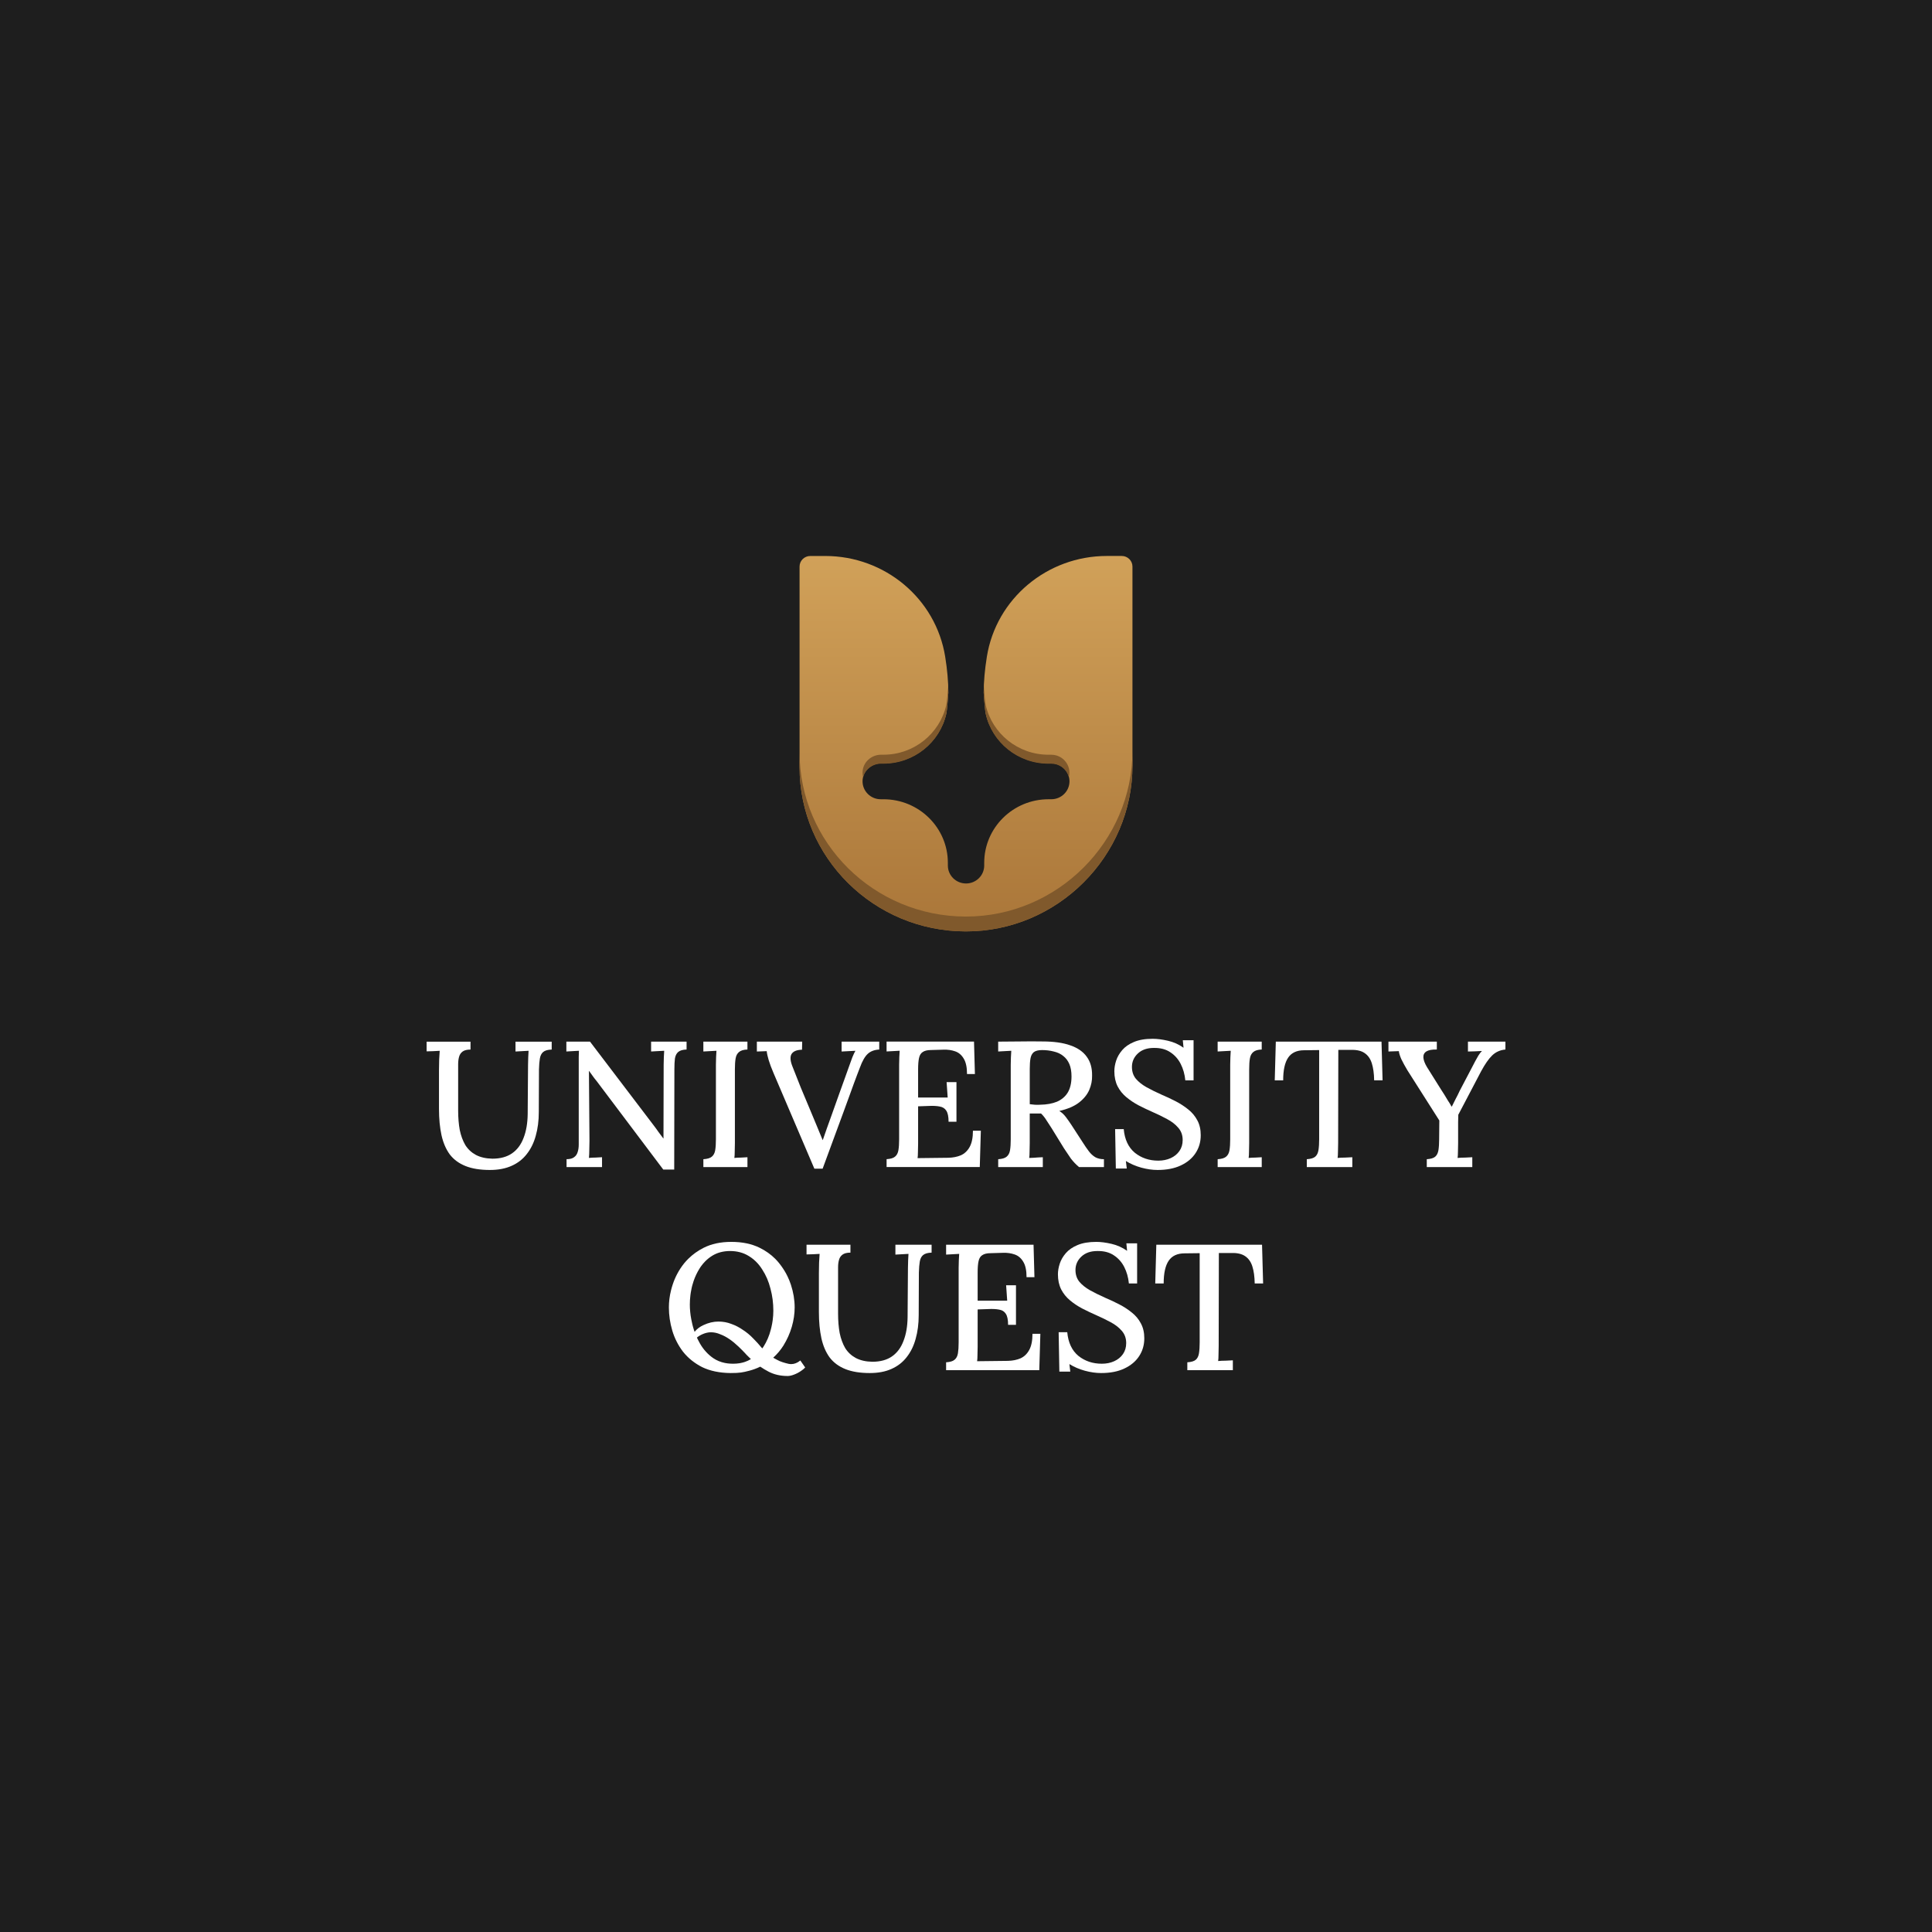
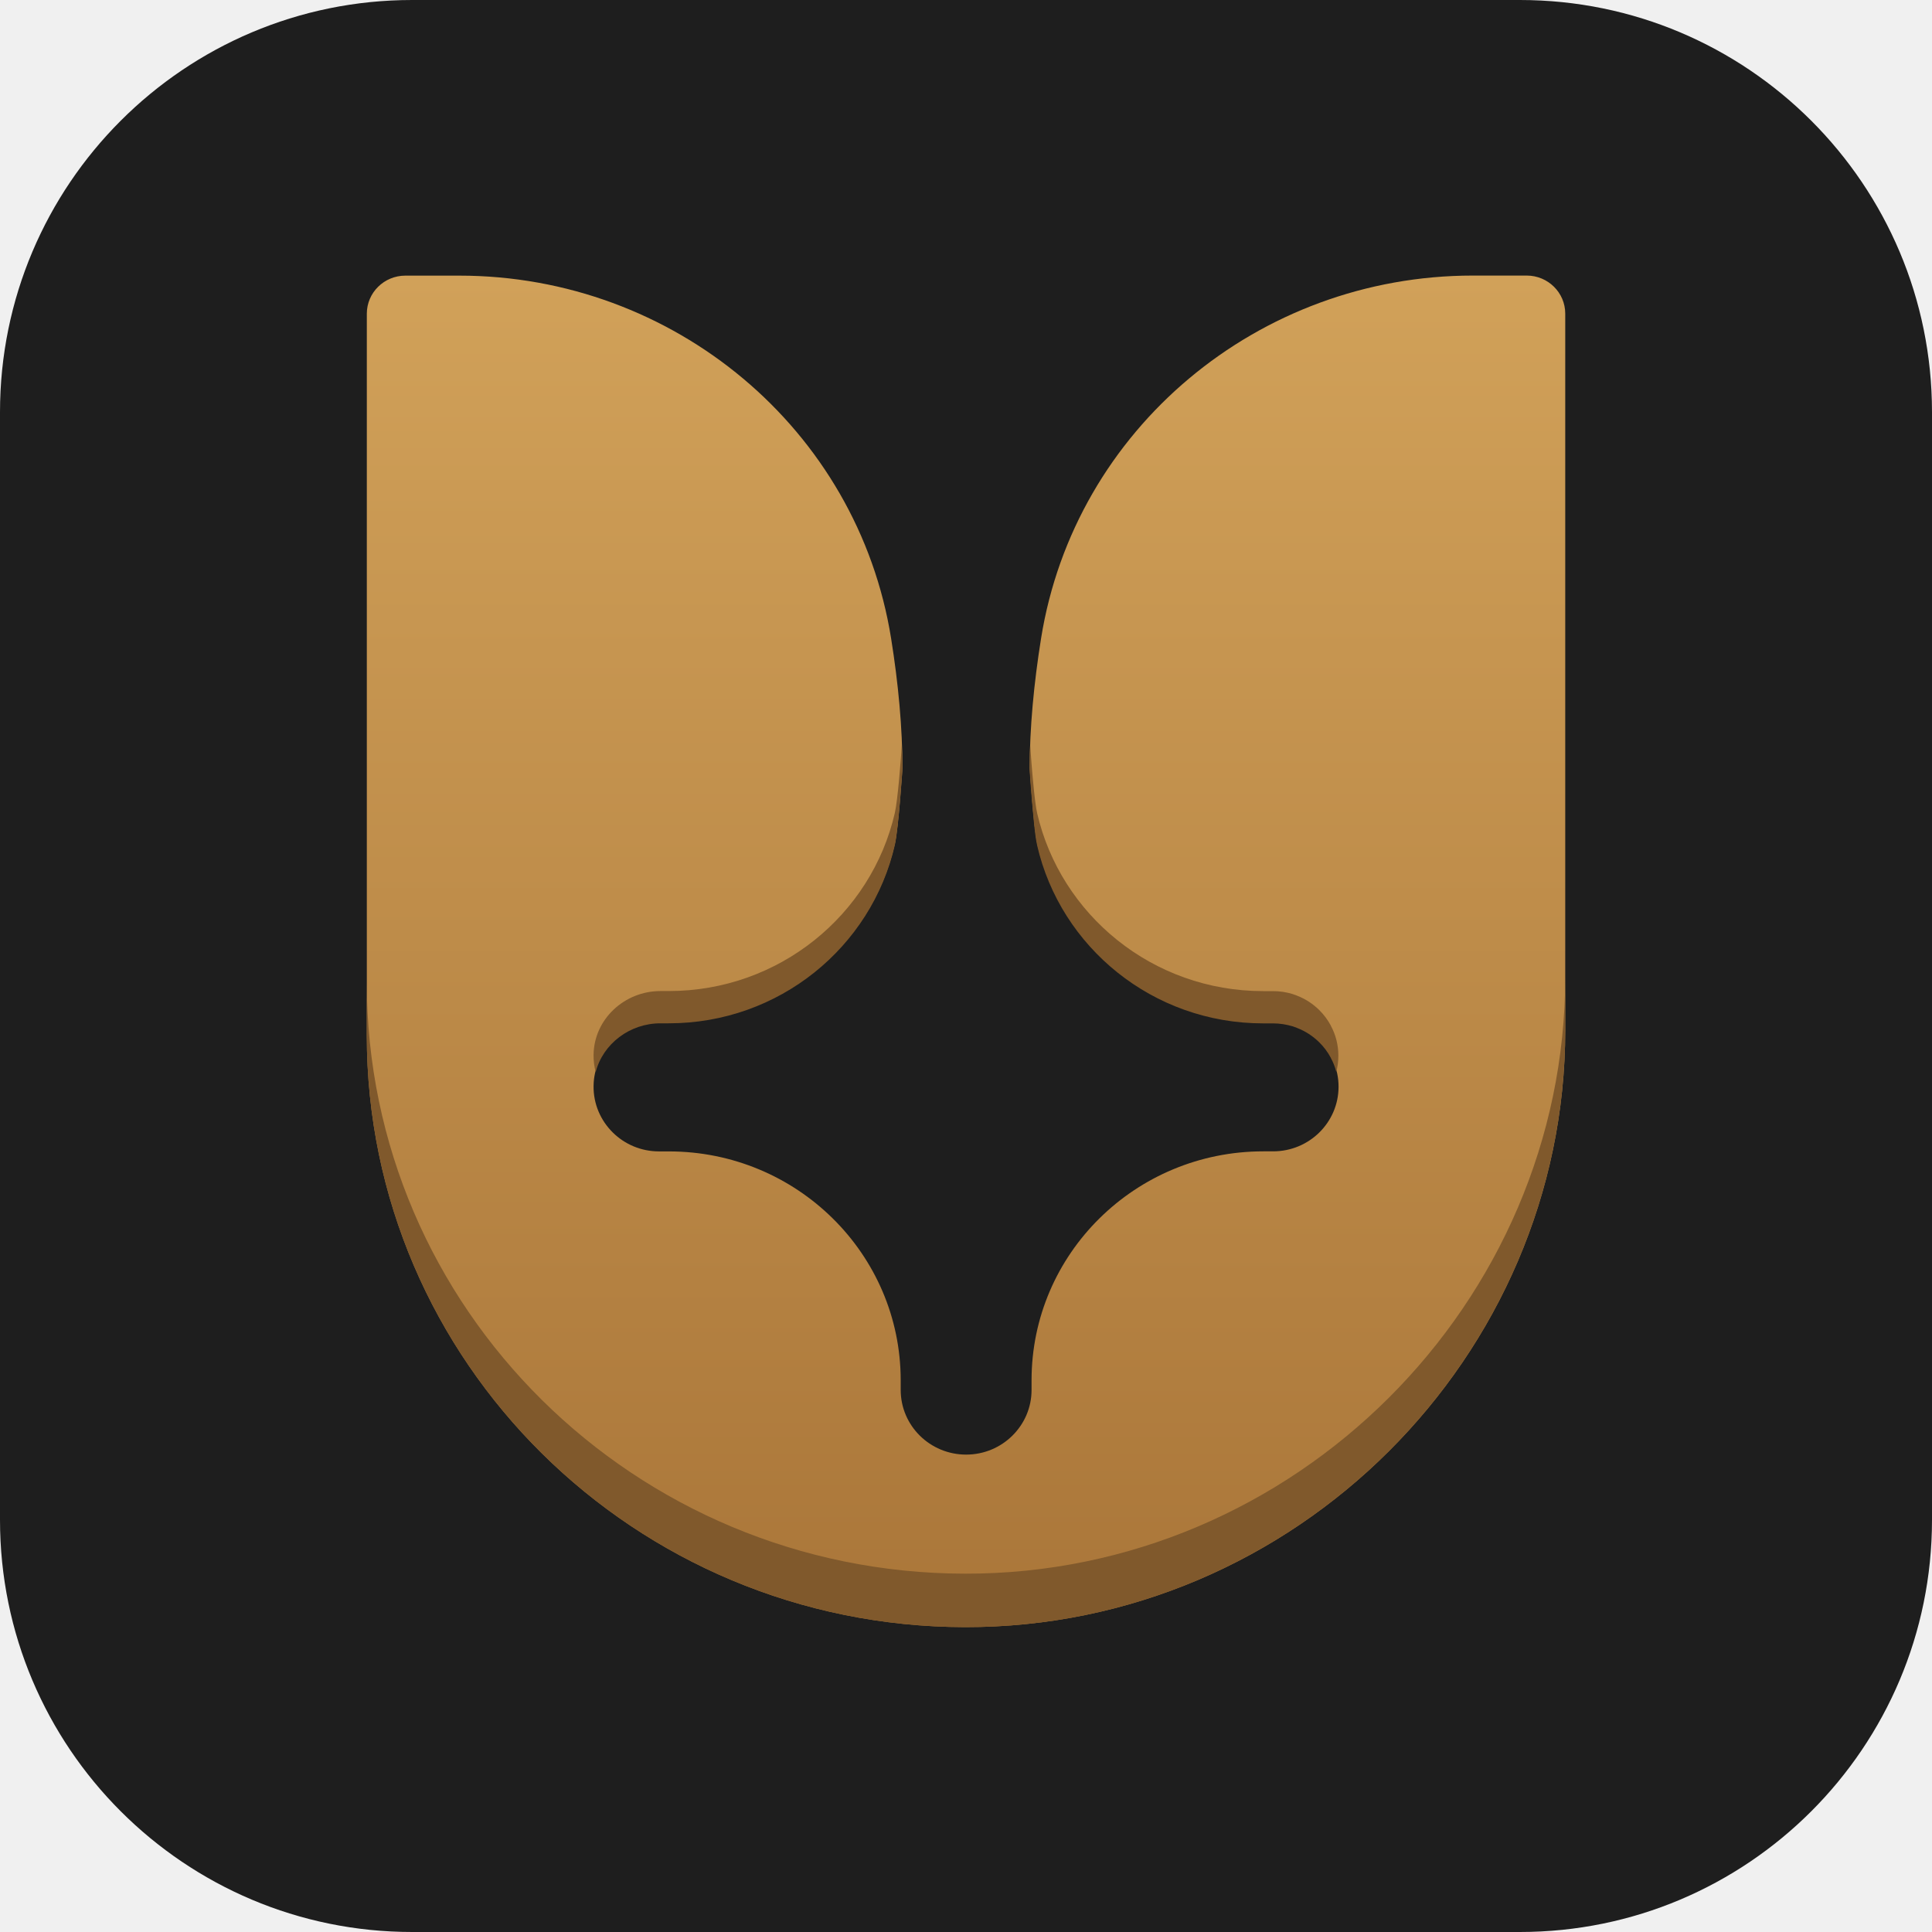
- <svg xmlns="http://www.w3.org/2000/svg" id="_Слой_1" data-name="Слой 1" viewBox="0 0 1080 1080">
+ <svg xmlns="http://www.w3.org/2000/svg" viewBox="390 268 300 300">
  <defs>
-     <style>
-       .cls-1 {
-         fill: #1e1e1e;
-       }
- 
-       .cls-1, .cls-2, .cls-3, .cls-4 {
-         stroke-width: 0px;
-       }
- 
-       .cls-2 {
-         fill: url(#_Безымянный_градиент_2);
-       }
- 
-       .cls-3 {
-         fill: #fff;
-       }
- 
-       .cls-4 {
-         fill: #80592c;
-       }
-     </style>
-     <linearGradient id="_Безымянный_градиент_2" data-name="Безымянный градиент 2" x1="540" y1="10074.7" x2="540" y2="9864.84" gradientTransform="translate(0 10385.51) scale(1 -1)" gradientUnits="userSpaceOnUse">
+     <linearGradient id="logoGold" x1="540" y1="10074.7" x2="540" y2="9864.84" gradientTransform="translate(0 10385.51) scale(1 -1)" gradientUnits="userSpaceOnUse">
      <stop offset="0" stop-color="#d1a159" />
      <stop offset="1" stop-color="#aa7639" />
    </linearGradient>
  </defs>
-   <rect class="cls-1" y="0" width="1080" height="1080" />
+   <rect x="390" y="268" width="300" height="300" rx="64" fill="#1e1e1e" />
  <g>
-     <g>
-       <path class="cls-2" d="M633.05,316.71v111.26c0,50.64-41.94,92.78-93.22,92.69-51.31-.09-92.87-41.2-92.87-91.9v-112.05c0-3.26,2.68-5.91,5.98-5.91h8.38c33.31,0,61.85,23.83,67.05,56.33,1.13,7.03,1.76,13.92,1.76,20.15,0,0-.6,9.24-1.18,11.77h0c-3.64,15.84-17.98,27.66-35.11,27.66h-1.29c-5.6,0-10.32,4.37-10.38,9.91-.04,2.82,1.11,5.38,2.98,7.23,1.84,1.82,4.38,2.94,7.19,2.94h1.52c19.88,0,36,15.92,36,35.55v1.49c0,5.55,4.55,10.04,10.16,10.04,2.8,0,5.34-1.12,7.18-2.94,1.84-1.82,2.98-4.32,2.98-7.1v-1.5c0-19.63,16.11-35.55,35.99-35.55h1.52c5.61,0,10.16-4.49,10.16-10.04,0-2.77-1.13-5.28-2.98-7.09-1.84-1.81-4.38-2.94-7.18-2.94h-1.52c-17.13,0-31.47-11.82-35.1-27.66h0c-.59-2.55-1.18-11.78-1.18-11.78,0-6.22.64-13.11,1.77-20.16,5.21-32.49,33.74-56.32,67.05-56.32h8.36c3.3,0,5.98,2.65,5.98,5.91Z" />
-       <path class="cls-4" d="M482.5,434.47c-.23-.85-.34-1.75-.33-2.68.07-5.53,4.79-9.9,10.38-9.9h1.29c17.13,0,31.47-11.82,35.11-27.66h0c.45-1.98.91-7.95,1.09-10.56.07,1.29.09,2.56.09,3.79,0,0-.6,9.23-1.18,11.77h0c-3.64,15.84-17.97,27.67-35.11,27.67h-1.29c-4.77,0-8.92,3.19-10.05,7.56Z" />
-       <path class="cls-4" d="M550.47,394.89c-.35-3.45-.6-7.43-.6-7.43,0-1.23.02-2.5.09-3.79.1,1.45.28,3.94.51,6.21l.05.55c.16,1.58.34,3,.52,3.79v.02c3.64,15.83,17.96,27.66,35.1,27.66h1.53c1.06,0,2.08.16,3.03.45.13.04.24.09.33.12.13.03.25.08.38.14,1.3.5,2.47,1.27,3.44,2.23.72.71,1.32,1.52,1.8,2.41v.02c.75,1.39,1.17,2.97,1.17,4.65,0,.87-.11,1.72-.32,2.52-.2-.76-.48-1.49-.85-2.16v-.02c-.48-.9-1.08-1.7-1.8-2.41-.97-.96-2.14-1.73-3.44-2.23-.13-.07-.25-.11-.38-.14-.09-.03-.2-.08-.33-.12-.95-.28-1.97-.45-3.03-.45h-1.53c-17.13,0-31.46-11.82-35.1-27.66v-.02c-.19-.79-.36-2.21-.52-3.79l-.05-.55Z" />
-       <path class="cls-4" d="M633.05,419.67v8.3c0,50.63-41.95,92.78-93.22,92.69-51.31-.09-92.88-41.2-92.88-91.9v-8.3c0,50.7,41.57,91.81,92.88,91.9,51.27.09,93.22-42.06,93.22-92.69Z" />
-     </g>
-     <g>
-       <path class="cls-3" d="M417.83,646.9c-1,.07-2.2.13-3.61.2-1.34,0-2.57.07-3.71.2.13-.87.2-2,.2-3.41.07-1.47.1-3.11.1-4.91v-41.17c0-2.54.13-4.57.4-6.11.27-1.6.9-2.8,1.9-3.61,1-.87,2.57-1.34,4.71-1.4v-4.41h-24.64v5.51c1.07-.07,2.27-.13,3.61-.2,1.34-.07,2.57-.13,3.71-.2-.07,1-.13,2.2-.2,3.61-.07,1.34-.1,2.74-.1,4.21v41.67c0,2.47-.13,4.51-.4,6.11-.27,1.6-.9,2.8-1.9,3.61-.94.8-2.5,1.27-4.71,1.4v4.41h24.64v-5.51Z" />
-       <path class="cls-3" d="M428.6,587.6c.13,1.34.5,3,1.1,5.01.6,2,1.5,4.41,2.7,7.21l22.84,53.49h4.61c2.6-7.01,4.84-13.09,6.71-18.23,1.94-5.14,3.57-9.58,4.91-13.32,1.4-3.81,2.57-7.01,3.51-9.62.93-2.6,1.74-4.81,2.4-6.61.73-1.87,1.34-3.47,1.8-4.81.53-1.4,1.04-2.7,1.5-3.91,1.34-3.67,2.8-6.24,4.41-7.71,1.6-1.47,3.74-2.27,6.41-2.4v-4.41h-21.04v5.51c1.14-.07,2.4-.13,3.81-.2,1.4-.07,2.7-.13,3.91-.2-.53.93-1.1,2.14-1.7,3.61-.53,1.4-1.07,2.87-1.6,4.41-.74,2.07-1.57,4.41-2.51,7.01-.93,2.6-2,5.58-3.21,8.91-1.2,3.34-2.6,7.28-4.21,11.82-1,2.74-1.9,5.24-2.7,7.51-.8,2.2-1.57,4.41-2.3,6.61h-.1c-.93-2.34-2.04-5.01-3.3-8.01-1.27-3.01-2.6-6.21-4.01-9.62-1.74-4.07-3.37-7.98-4.91-11.72-1.47-3.74-2.97-7.55-4.51-11.42-1.33-3.21-1.57-5.61-.7-7.21.94-1.6,2.91-2.44,5.91-2.5l.1-4.51h-25.34v5.51c.87-.07,1.77-.1,2.7-.1s1.87-.03,2.8-.1Z" />
-       <path class="cls-3" d="M331.42,601.62c.67.93,1.37,1.84,2.1,2.7l37.26,49.48h6.11l.1-55.99c0-2.54.1-4.57.3-6.11.27-1.6.87-2.8,1.8-3.61,1-.87,2.57-1.34,4.71-1.4v-4.41h-19.83v5.51c1-.07,2.17-.13,3.51-.2,1.34-.07,2.6-.13,3.81-.2-.07,1-.13,2.2-.2,3.61-.07,1.34-.1,2.74-.1,4.21l-.1,41.17h-.1c-.87-1.14-1.77-2.34-2.7-3.61-.87-1.27-1.87-2.64-3.01-4.11l-35.26-46.38h-13.22v5.51c1-.07,2.14-.13,3.41-.2,1.34-.07,2.54-.13,3.61-.2-.07,1-.1,2.17-.1,3.51v48.88c0,1.6-.2,3.01-.6,4.21-.33,1.2-1,2.17-2,2.9-.94.73-2.34,1.1-4.21,1.1v4.41h19.83v-5.51c-1,.07-2.2.13-3.61.2-1.34,0-2.57.07-3.71.2.13-1.4.2-2.94.2-4.61.07-1.67.1-3.34.1-5.01l-.3-38.97h.1c.73,1,1.44,1.97,2.1,2.9Z" />
-       <path class="cls-3" d="M705.32,646.9c-1,.07-2.2.13-3.61.2-1.34,0-2.57.07-3.71.2.13-.87.2-2,.2-3.41.07-1.47.1-3.11.1-4.91v-41.17c0-2.54.13-4.57.4-6.11.27-1.6.9-2.8,1.9-3.61,1-.87,2.57-1.34,4.71-1.4v-4.41h-24.64v5.51c1.07-.07,2.27-.13,3.61-.2,1.34-.07,2.57-.13,3.71-.2-.07,1-.13,2.2-.2,3.61-.07,1.34-.1,2.74-.1,4.21v41.67c0,2.47-.13,4.51-.4,6.11s-.9,2.8-1.9,3.61c-.93.8-2.5,1.27-4.71,1.4v4.41h24.64v-5.51Z" />
-       <path class="cls-3" d="M598.68,647.7c1.27,1.67,2.77,3.24,4.51,4.71h13.92v-4.41c-1.87,0-3.47-.37-4.81-1.1-1.34-.8-2.54-1.9-3.61-3.31-1.07-1.4-2.24-3.11-3.51-5.11l-6.11-9.42c-1.14-1.74-2.24-3.31-3.31-4.71-1.07-1.4-2.27-2.5-3.61-3.31,4.67-1.07,8.35-2.64,11.02-4.71,2.67-2.07,4.57-4.41,5.71-7.01,1.14-2.67,1.67-5.34,1.6-8.01.07-4.27-.93-7.81-3.01-10.62-2-2.8-5.04-4.91-9.11-6.31-4.07-1.47-9.25-2.2-15.53-2.2-4.21-.07-8.38-.07-12.52,0-4.14,0-8.25.03-12.32.1v5.51c1.07-.07,2.27-.13,3.61-.2,1.34-.07,2.57-.13,3.71-.2-.07,1-.13,2.2-.2,3.61-.07,1.34-.1,2.74-.1,4.21v41.67c0,2.47-.13,4.51-.4,6.11-.27,1.6-.9,2.8-1.9,3.61-.93.8-2.5,1.27-4.71,1.4v4.41h24.94v-5.51c-.67,0-1.47.03-2.4.1-.87.07-1.77.13-2.71.2-.87,0-1.7.03-2.5.1.13-.87.2-2,.2-3.41.07-1.47.1-3.11.1-4.91v-16.53h6.31c1.14,1.07,2.17,2.37,3.11,3.91,1,1.54,1.94,2.97,2.8,4.31l6.91,11.22c1.4,2.14,2.7,4.07,3.91,5.81ZM581.45,617.55c-1.07.07-2.07.07-3.01,0-.87-.13-1.8-.23-2.8-.3v-19.63c0-2.4.13-4.37.4-5.91.27-1.54.87-2.7,1.8-3.51,1-.8,2.57-1.2,4.71-1.2,2.34,0,4.51.27,6.51.8,2.07.47,3.84,1.3,5.31,2.5,1.47,1.14,2.6,2.64,3.41,4.51.8,1.87,1.2,4.17,1.2,6.91,0,3.67-.7,6.68-2.1,9.02-1.4,2.27-3.4,3.97-6.01,5.11-2.6,1.07-5.74,1.64-9.42,1.7Z" />
-       <path class="cls-3" d="M288.16,587.8c1.07-.07,2.27-.13,3.61-.2,1.34-.07,2.57-.13,3.71-.2-.07,1-.13,2.2-.2,3.61-.07,1.34-.1,2.74-.1,4.21l-.2,27.55c-.07,5.14-.83,9.58-2.3,13.32-1.4,3.74-3.54,6.61-6.41,8.61-2.87,2-6.54,3.01-11.02,3.01-3.61-.07-6.68-.77-9.22-2.1-2.47-1.34-4.44-3.17-5.91-5.51-1.4-2.4-2.44-5.21-3.11-8.41-.6-3.27-.9-6.88-.9-10.82v-25.94c0-1.54.17-2.9.5-4.11.33-1.27,1-2.27,2-3.01,1-.73,2.47-1.1,4.41-1.1v-4.41h-24.54v5.41c1.07-.07,2.27-.1,3.61-.1,1.34-.07,2.57-.13,3.71-.2-.07,1.14-.17,2.77-.3,4.91-.07,2.14-.1,4.11-.1,5.91v21.64c0,5.54.47,10.45,1.4,14.72.94,4.21,2.47,7.78,4.61,10.72,2.2,2.87,5.14,5.04,8.82,6.51,3.67,1.47,8.21,2.2,13.62,2.2,4.67,0,8.71-.77,12.12-2.3,3.47-1.54,6.31-3.74,8.51-6.61,2.27-2.87,3.94-6.28,5.01-10.22,1.14-4.01,1.7-8.41,1.7-13.22l.1-23.84c.07-2.54.23-4.57.5-6.11.27-1.6.87-2.8,1.8-3.61,1-.87,2.6-1.34,4.81-1.4v-4.41h-20.23v5.51Z" />
-       <path class="cls-3" d="M629.68,613.34c2.07,1.74,4.37,3.27,6.91,4.61,2.61,1.34,5.28,2.6,8.01,3.81,2.74,1.2,5.34,2.47,7.81,3.81,2.54,1.34,4.61,2.94,6.21,4.81,1.67,1.87,2.5,4.17,2.5,6.91,0,2.34-.6,4.37-1.8,6.11-1.2,1.74-2.84,3.07-4.91,4.01-2.07.93-4.37,1.4-6.91,1.4-5.08,0-9.45-1.47-13.12-4.41-3.61-3.01-5.68-7.41-6.21-13.22h-4.81l.4,22.04h6.11l-.5-4.21c2.6,1.6,5.48,2.84,8.61,3.71,3.21.87,6.24,1.3,9.11,1.3,5.08,0,9.38-.84,12.92-2.5,3.61-1.67,6.38-3.97,8.31-6.91,1.94-2.94,2.9-6.28,2.9-10.02,0-3.21-.63-5.98-1.9-8.31-1.27-2.4-2.97-4.44-5.11-6.11-2.14-1.74-4.51-3.27-7.11-4.61-2.61-1.34-5.18-2.54-7.71-3.61-3.14-1.4-5.98-2.8-8.52-4.21-2.47-1.4-4.44-2.97-5.91-4.71-1.47-1.8-2.2-4.01-2.2-6.61,0-2.94,1.1-5.44,3.3-7.51,2.2-2.07,5.18-3.11,8.91-3.11,3.67-.07,6.74.73,9.22,2.4,2.47,1.6,4.41,3.77,5.81,6.51,1.4,2.74,2.27,5.81,2.6,9.22h4.61v-22.44h-6.01l.4,4.21c-2.6-1.87-5.51-3.17-8.71-3.91-3.14-.73-5.98-1.1-8.52-1.1-4.21,0-7.71.6-10.52,1.8-2.74,1.14-4.91,2.64-6.51,4.51-1.6,1.87-2.74,3.84-3.41,5.91-.67,2.07-1,4.04-1,5.91,0,3.21.6,6.01,1.8,8.41,1.2,2.34,2.84,4.37,4.91,6.11Z" />
-       <path class="cls-3" d="M820.59,582.29v5.51c1.14-.07,2.4-.1,3.81-.1,1.47-.07,2.8-.13,4.01-.2-.67.67-1.34,1.54-2,2.6-.6,1-1.17,2-1.7,3.01-.53,1-.97,1.84-1.3,2.5l-7.41,14.12c-.8,1.74-1.6,3.34-2.4,4.81-.73,1.4-1.4,2.74-2,4.01h-.2c-.6-1.14-1.27-2.24-2-3.31-.67-1.14-1.34-2.24-2-3.31-.67-1.07-1.27-2-1.8-2.8l-7.91-12.62c-1.2-2-1.87-3.74-2-5.21-.13-1.54.4-2.7,1.6-3.51,1.27-.8,3.24-1.17,5.91-1.1v-4.41h-27.05v5.51c.93-.07,1.87-.1,2.8-.1s1.94-.03,3.01-.1c.13,1.2.6,2.7,1.4,4.51.87,1.8,2,3.87,3.4,6.21l17.83,28.05-.1,10.52c0,2.4-.13,4.44-.4,6.11-.27,1.6-.87,2.8-1.8,3.61-.93.8-2.51,1.27-4.71,1.4v4.41h25.44v-5.51c-1.14.07-2.47.13-4.01.2-1.47,0-2.87.07-4.21.2.13-.87.2-2,.2-3.41.07-1.47.1-3.11.1-4.91v-11.72c.07-1.67.1-3.04.1-4.11,2-3.87,4.07-7.81,6.21-11.82,2.14-4.07,4.31-8.21,6.51-12.42,2.2-4.07,4.27-7.05,6.21-8.91,2-1.94,4.47-3.04,7.41-3.31v-4.41h-20.94Z" />
-       <path class="cls-3" d="M713.19,582.29l-.6,21.64h4.71c0-5.74.93-9.98,2.8-12.72,1.87-2.74,4.84-4.11,8.91-4.11l8.41-.1v49.88c0,2.4-.13,4.44-.4,6.11-.27,1.6-.87,2.8-1.8,3.61-.93.8-2.5,1.27-4.71,1.4v4.41h25.44v-5.51c-1.2.07-2.57.13-4.11.2-1.47,0-2.84.07-4.11.2.13-.87.2-2,.2-3.41.07-1.47.1-3.11.1-4.91l.1-52.09h7.21c3.21-.07,5.71.53,7.51,1.8,1.87,1.27,3.21,3.17,4.01,5.71.8,2.54,1.24,5.71,1.3,9.52h4.71l-.6-21.64h-59.1Z" />
-       <path class="cls-3" d="M548.29,632.07h-4.41c0,3.81-.6,6.81-1.8,9.02-1.2,2.2-2.84,3.77-4.91,4.71-2.07.87-4.41,1.34-7.01,1.4l-17.23.2c.13-.87.2-1.97.2-3.31.07-1.4.1-3.01.1-4.81v-20.84l5.81-.2c2.47-.13,4.54-.03,6.21.3,1.67.27,2.91,1.04,3.71,2.3.87,1.27,1.3,3.34,1.3,6.21h4.41v-22.14h-5.51l.6,8.61h-16.53v-15.73c0-2.67.17-4.77.5-6.31.33-1.6,1.03-2.74,2.1-3.41,1.07-.73,2.64-1.1,4.71-1.1l7.01-.2c2.27-.07,4.37.23,6.31.9,2,.67,3.61,2,4.81,4.01,1.27,2,1.9,4.91,1.9,8.71h4.41l-.5-18.13h-48.88v5.51c1.07-.07,2.27-.13,3.61-.2,1.34-.07,2.57-.13,3.71-.2-.07,1-.13,2.2-.2,3.61-.07,1.34-.1,2.74-.1,4.21v41.67c0,2.47-.13,4.51-.4,6.11-.27,1.6-.9,2.8-1.9,3.61-.93.8-2.5,1.27-4.71,1.4v4.41h52.09l.6-20.33Z" />
-       <path class="cls-3" d="M500.54,701.33c1.07-.06,2.27-.13,3.61-.2,1.33-.07,2.57-.13,3.7-.2-.06,1-.13,2.21-.2,3.61-.06,1.33-.1,2.74-.1,4.2l-.2,27.55c-.06,5.14-.83,9.58-2.3,13.32-1.4,3.74-3.54,6.61-6.41,8.62-2.87,2-6.55,3-11.02,3-3.61-.06-6.68-.77-9.22-2.1-2.47-1.34-4.44-3.17-5.91-5.51-1.4-2.4-2.43-5.21-3.1-8.41-.6-3.28-.9-6.88-.9-10.82v-25.95c0-1.53.16-2.9.5-4.1.33-1.27,1-2.27,2-3.01,1-.73,2.47-1.1,4.41-1.1v-4.41h-24.54v5.41c1.07-.06,2.27-.1,3.6-.1,1.34-.07,2.57-.13,3.71-.2-.07,1.14-.17,2.77-.3,4.91-.07,2.14-.1,4.11-.1,5.91v21.64c0,5.54.47,10.45,1.4,14.72.94,4.21,2.47,7.78,4.61,10.72,2.2,2.87,5.14,5.04,8.81,6.51,3.68,1.47,8.22,2.2,13.63,2.2,4.67,0,8.71-.76,12.12-2.3,3.47-1.54,6.31-3.74,8.51-6.61,2.27-2.87,3.94-6.28,5.01-10.22,1.13-4.01,1.7-8.41,1.7-13.22l.1-23.84c.07-2.54.24-4.58.5-6.11.27-1.6.87-2.81,1.81-3.61,1-.87,2.6-1.33,4.8-1.4v-4.41h-20.23v5.51Z" />
-       <path class="cls-3" d="M632.66,733.69c-2.14-1.74-4.51-3.28-7.12-4.61-2.6-1.34-5.17-2.54-7.71-3.61-3.14-1.4-5.98-2.8-8.51-4.2-2.47-1.41-4.44-2.98-5.91-4.71-1.47-1.81-2.21-4.01-2.21-6.61,0-2.94,1.1-5.45,3.31-7.52,2.2-2.07,5.17-3.1,8.91-3.1,3.68-.07,6.75.73,9.22,2.4,2.47,1.61,4.41,3.78,5.81,6.51,1.4,2.74,2.27,5.81,2.6,9.22h4.61v-22.44h-6.01l.4,4.21c-2.6-1.87-5.51-3.17-8.71-3.91-3.14-.73-5.98-1.1-8.52-1.1-4.2,0-7.71.6-10.52,1.8-2.73,1.14-4.9,2.64-6.51,4.51-1.6,1.87-2.73,3.84-3.4,5.91-.67,2.07-1,4.04-1,5.91,0,3.21.6,6.01,1.8,8.41,1.2,2.34,2.84,4.38,4.91,6.11,2.07,1.74,4.37,3.28,6.91,4.61,2.6,1.34,5.27,2.61,8.01,3.81s5.35,2.47,7.82,3.81c2.53,1.33,4.6,2.93,6.21,4.8,1.67,1.87,2.5,4.18,2.5,6.92,0,2.33-.6,4.37-1.8,6.11-1.2,1.73-2.84,3.07-4.91,4-2.07.94-4.37,1.4-6.91,1.4-5.08,0-9.45-1.46-13.12-4.4-3.61-3.01-5.68-7.42-6.21-13.23h-4.81l.4,22.04h6.11l-.5-4.21c2.6,1.61,5.47,2.84,8.61,3.71,3.21.87,6.25,1.3,9.12,1.3,5.07,0,9.38-.83,12.92-2.5,3.6-1.67,6.38-3.97,8.31-6.91,1.94-2.94,2.91-6.28,2.91-10.02,0-3.2-.64-5.98-1.91-8.31-1.26-2.41-2.97-4.44-5.1-6.11Z" />
-       <path class="cls-3" d="M646.39,695.82l-.6,21.64h4.71c0-5.74.94-9.98,2.81-12.72s4.84-4.11,8.91-4.11l8.41-.1v49.88c0,2.41-.13,4.45-.4,6.11-.26,1.61-.86,2.81-1.8,3.61-.93.8-2.5,1.27-4.71,1.4v4.41h25.45v-5.51c-1.21.07-2.58.13-4.11.2-1.47,0-2.84.07-4.11.2.14-.87.2-2,.2-3.4.07-1.47.1-3.11.1-4.91l.1-52.09h7.21c3.21-.07,5.71.53,7.52,1.8,1.87,1.27,3.2,3.18,4,5.71.81,2.54,1.24,5.71,1.31,9.52h4.7l-.6-21.64h-59.1Z" />
-       <path class="cls-3" d="M575.35,754.62c-1.2,2.21-2.83,3.77-4.9,4.71-2.07.87-4.41,1.34-7.02,1.4l-17.22.2c.13-.87.2-1.97.2-3.3.06-1.41.1-3.01.1-4.81v-20.84l5.81-.2c2.47-.13,4.54-.03,6.21.3,1.67.27,2.9,1.04,3.7,2.31.87,1.27,1.3,3.34,1.3,6.21h4.41v-22.14h-5.51l.6,8.62h-16.52v-15.73c0-2.67.16-4.78.5-6.31.33-1.6,1.03-2.74,2.1-3.41,1.07-.73,2.64-1.1,4.71-1.1l7.01-.2c2.27-.07,4.37.23,6.31.9,2,.67,3.61,2.01,4.81,4.01,1.27,2,1.9,4.91,1.9,8.71h4.41l-.5-18.13h-48.88v5.51c1.06-.06,2.27-.13,3.6-.2,1.34-.07,2.57-.13,3.71-.2-.07,1-.13,2.21-.2,3.61-.07,1.33-.1,2.74-.1,4.2v41.67c0,2.48-.14,4.51-.4,6.11-.27,1.61-.9,2.81-1.91,3.61-.93.8-2.5,1.27-4.7,1.4v4.41h52.08l.61-20.33h-4.41c0,3.8-.6,6.81-1.81,9.01Z" />
-       <path class="cls-3" d="M442.28,762.54c-.88,0-1.92-.2-3.11-.56-1.12-.3-2.21-.66-3.33-1.11-1.11-.53-2.19-1.08-3.22-1.68-.13-.08-.25-.17-.37-.25,2.21-2.01,4.1-4.25,5.66-6.72,2.07-3.34,3.64-6.85,4.71-10.52,1.07-3.67,1.6-7.28,1.6-10.82,0-4.2-.7-8.44-2.1-12.72-.53-1.6-1.16-3.16-1.89-4.66-.49-1.01-1.02-2-1.6-2.96-.58-.96-1.21-1.91-1.88-2.83-.33-.46-.68-.92-1.04-1.37-.72-.92-1.49-1.8-2.31-2.62-2.46-2.47-5.36-4.54-8.71-6.19-4.48-2.21-9.75-3.31-15.83-3.31s-11.12,1.1-15.53,3.31c-3.25,1.65-6.11,3.69-8.57,6.14-.83.81-1.6,1.67-2.34,2.57-1.44,1.8-2.69,3.7-3.76,5.69-.53.99-1.02,2.01-1.46,3.04-.44,1.04-.84,2.11-1.19,3.19-.35,1.07-.66,2.13-.92,3.2-.79,3.19-1.18,6.36-1.18,9.52,0,2.14.16,4.28.47,6.44.32,2.15.8,4.31,1.43,6.48.31,1.07.68,2.12,1.09,3.15.41,1.02.86,2.03,1.36,3.01,1,1.98,2.19,3.86,3.56,5.66.35.44.71.87,1.09,1.3.37.42.76.83,1.16,1.23.8.81,1.64,1.57,2.53,2.28.89.71,1.83,1.39,2.82,2.03.99.64,2.02,1.23,3.11,1.78,4.41,2.13,9.72,3.24,15.93,3.3,5.1,0,6.73-.35,10.42-1.3,2.19-.58,4.22-1.34,6.11-2.27,1.48,1.01,3.01,1.94,4.63,2.78,3.11,1.63,6.67,2.44,10.67,2.44,1.04,0,2.21-.25,3.56-.77,1.4-.52,2.73-1.22,3.99-2.1.86-.57,1.62-1.19,2.27-1.89l-2.72-3.91c-1.64,1.35-3.35,2.02-5.11,2.02ZM416.4,761.32c-.76.25-1.55.46-2.37.62-.26.06-.52.1-.79.14-1.1.17-2.26.25-3.47.25-1.07,0-2.1-.07-3.1-.19-.49-.07-.98-.15-1.46-.24-2.39-.48-4.55-1.38-6.47-2.67-3-2.07-5.47-4.77-7.41-8.11-.49-.84-.94-1.69-1.36-2.56-.14-.28-.25-.58-.38-.87.98-.78,2.06-1.43,3.25-1.93,1.57-.67,3.08-1.01,4.57-1.01,1.76,0,3.51.38,5.21,1.12,1.79.66,3.53,1.6,5.22,2.78,1.71,1.17,3.38,2.56,5,4.11,1.3,1.24,2.57,2.51,3.81,3.84.06.08.11.15.18.22.2.22.45.5.78.83.6.62,1.38,1.37,2.15,2.09-1.04.64-2.16,1.17-3.36,1.58ZM431.23,741.87c-.1.45-.21.89-.33,1.33-.87,3.48-2.24,6.68-4.11,9.62-.21.33-.45.63-.67.95-.01-.01-.03-.03-.04-.04-.02-.02,0-.02,0-.02-.18-.18-.33-.33-.43-.45-1.43-1.75-2.97-3.44-4.59-5.05-1.76-1.86-3.71-3.46-5.77-4.79-2-1.4-4.14-2.52-6.44-3.33-2.3-.9-4.71-1.33-7.23-1.33-2.81,0-5.63.67-8.44,2-2.01.93-3.64,2.17-4.9,3.74-.32-.91-.63-1.82-.88-2.76-.13-.48-.25-.96-.37-1.44-.23-.97-.44-1.93-.62-2.87-.53-2.83-.79-5.55-.79-8.15,0-.88.03-1.77.08-2.65.06-.88.14-1.76.25-2.64.05-.43.11-.87.18-1.31.14-.87.3-1.75.49-2.62.1-.43.2-.87.31-1.3.23-.88.49-1.75.78-2.59.86-2.53,1.97-4.87,3.32-7.02.23-.37.46-.73.7-1.08.73-1.04,1.53-2.01,2.41-2.9,1.17-1.2,2.47-2.24,3.9-3.14,2.87-1.8,6.25-2.7,10.12-2.7s7.41.93,10.42,2.8c1.88,1.13,3.56,2.53,5.05,4.21.59.67,1.16,1.38,1.69,2.14.26.38.52.77.77,1.17,2.07,3.14,3.61,6.71,4.61,10.72,1.07,3.93,1.6,8.04,1.6,12.32,0,1.73-.12,3.48-.35,5.23-.17,1.31-.41,2.63-.72,3.95Z" />
-     </g>
+     <path fill="url(#logoGold)" d="M633.05,316.71v111.26c0,50.64-41.94,92.78-93.22,92.69-51.31-.09-92.87-41.2-92.87-91.9v-112.05c0-3.26,2.68-5.91,5.98-5.91h8.38c33.31,0,61.85,23.83,67.05,56.33,1.13,7.03,1.76,13.92,1.76,20.15,0,0-.6,9.24-1.18,11.77h0c-3.64,15.84-17.98,27.66-35.11,27.66h-1.29c-5.6,0-10.32,4.37-10.38,9.91-.04,2.82,1.11,5.38,2.98,7.23,1.84,1.82,4.38,2.94,7.19,2.94h1.52c19.88,0,36,15.92,36,35.55v1.49c0,5.55,4.55,10.04,10.16,10.04,2.8,0,5.34-1.12,7.18-2.94,1.84-1.82,2.98-4.32,2.98-7.1v-1.5c0-19.63,16.11-35.55,35.99-35.55h1.52c5.61,0,10.16-4.49,10.16-10.04,0-2.77-1.13-5.28-2.98-7.09-1.84-1.81-4.38-2.94-7.18-2.94h-1.52c-17.13,0-31.47-11.82-35.1-27.66h0c-.59-2.55-1.18-11.78-1.18-11.78,0-6.22.64-13.11,1.77-20.16,5.21-32.49,33.74-56.32,67.05-56.32h8.36c3.3,0,5.98,2.65,5.98,5.91Z" />
+     <path fill="#80592c" d="M482.5,434.47c-.23-.85-.34-1.75-.33-2.68.07-5.53,4.79-9.9,10.38-9.9h1.29c17.13,0,31.47-11.82,35.11-27.66h0c.45-1.98.91-7.95,1.09-10.56.07,1.29.09,2.56.09,3.79,0,0-.6,9.23-1.18,11.77h0c-3.64,15.84-17.97,27.67-35.11,27.67h-1.29c-4.77,0-8.92,3.19-10.05,7.56Z" />
+     <path fill="#80592c" d="M550.47,394.89c-.35-3.45-.6-7.43-.6-7.43,0-1.23.02-2.5.09-3.79.1,1.45.28,3.94.51,6.21l.05.55c.16,1.58.34,3,.52,3.79v.02c3.64,15.83,17.96,27.66,35.1,27.66h1.53c1.06,0,2.08.16,3.03.45.13.04.24.09.33.12.13.03.25.08.38.14,1.3.5,2.47,1.27,3.44,2.23.72.71,1.32,1.52,1.8,2.41v.02c.75,1.39,1.17,2.97,1.17,4.65,0,.87-.11,1.72-.32,2.52-.2-.76-.48-1.49-.85-2.16v-.02c-.48-.9-1.08-1.7-1.8-2.41-.97-.96-2.14-1.73-3.44-2.23-.13-.07-.25-.11-.38-.14-.09-.03-.2-.08-.33-.12-.95-.28-1.97-.45-3.03-.45h-1.53c-17.13,0-31.46-11.82-35.1-27.66v-.02c-.19-.79-.36-2.21-.52-3.79l-.05-.55Z" />
+     <path fill="#80592c" d="M633.05,419.67v8.3c0,50.63-41.95,92.78-93.22,92.69-51.31-.09-92.88-41.2-92.88-91.9v-8.3c0,50.7,41.57,91.81,92.88,91.9,51.27.09,93.22-42.06,93.22-92.69Z" />
  </g>
</svg>
